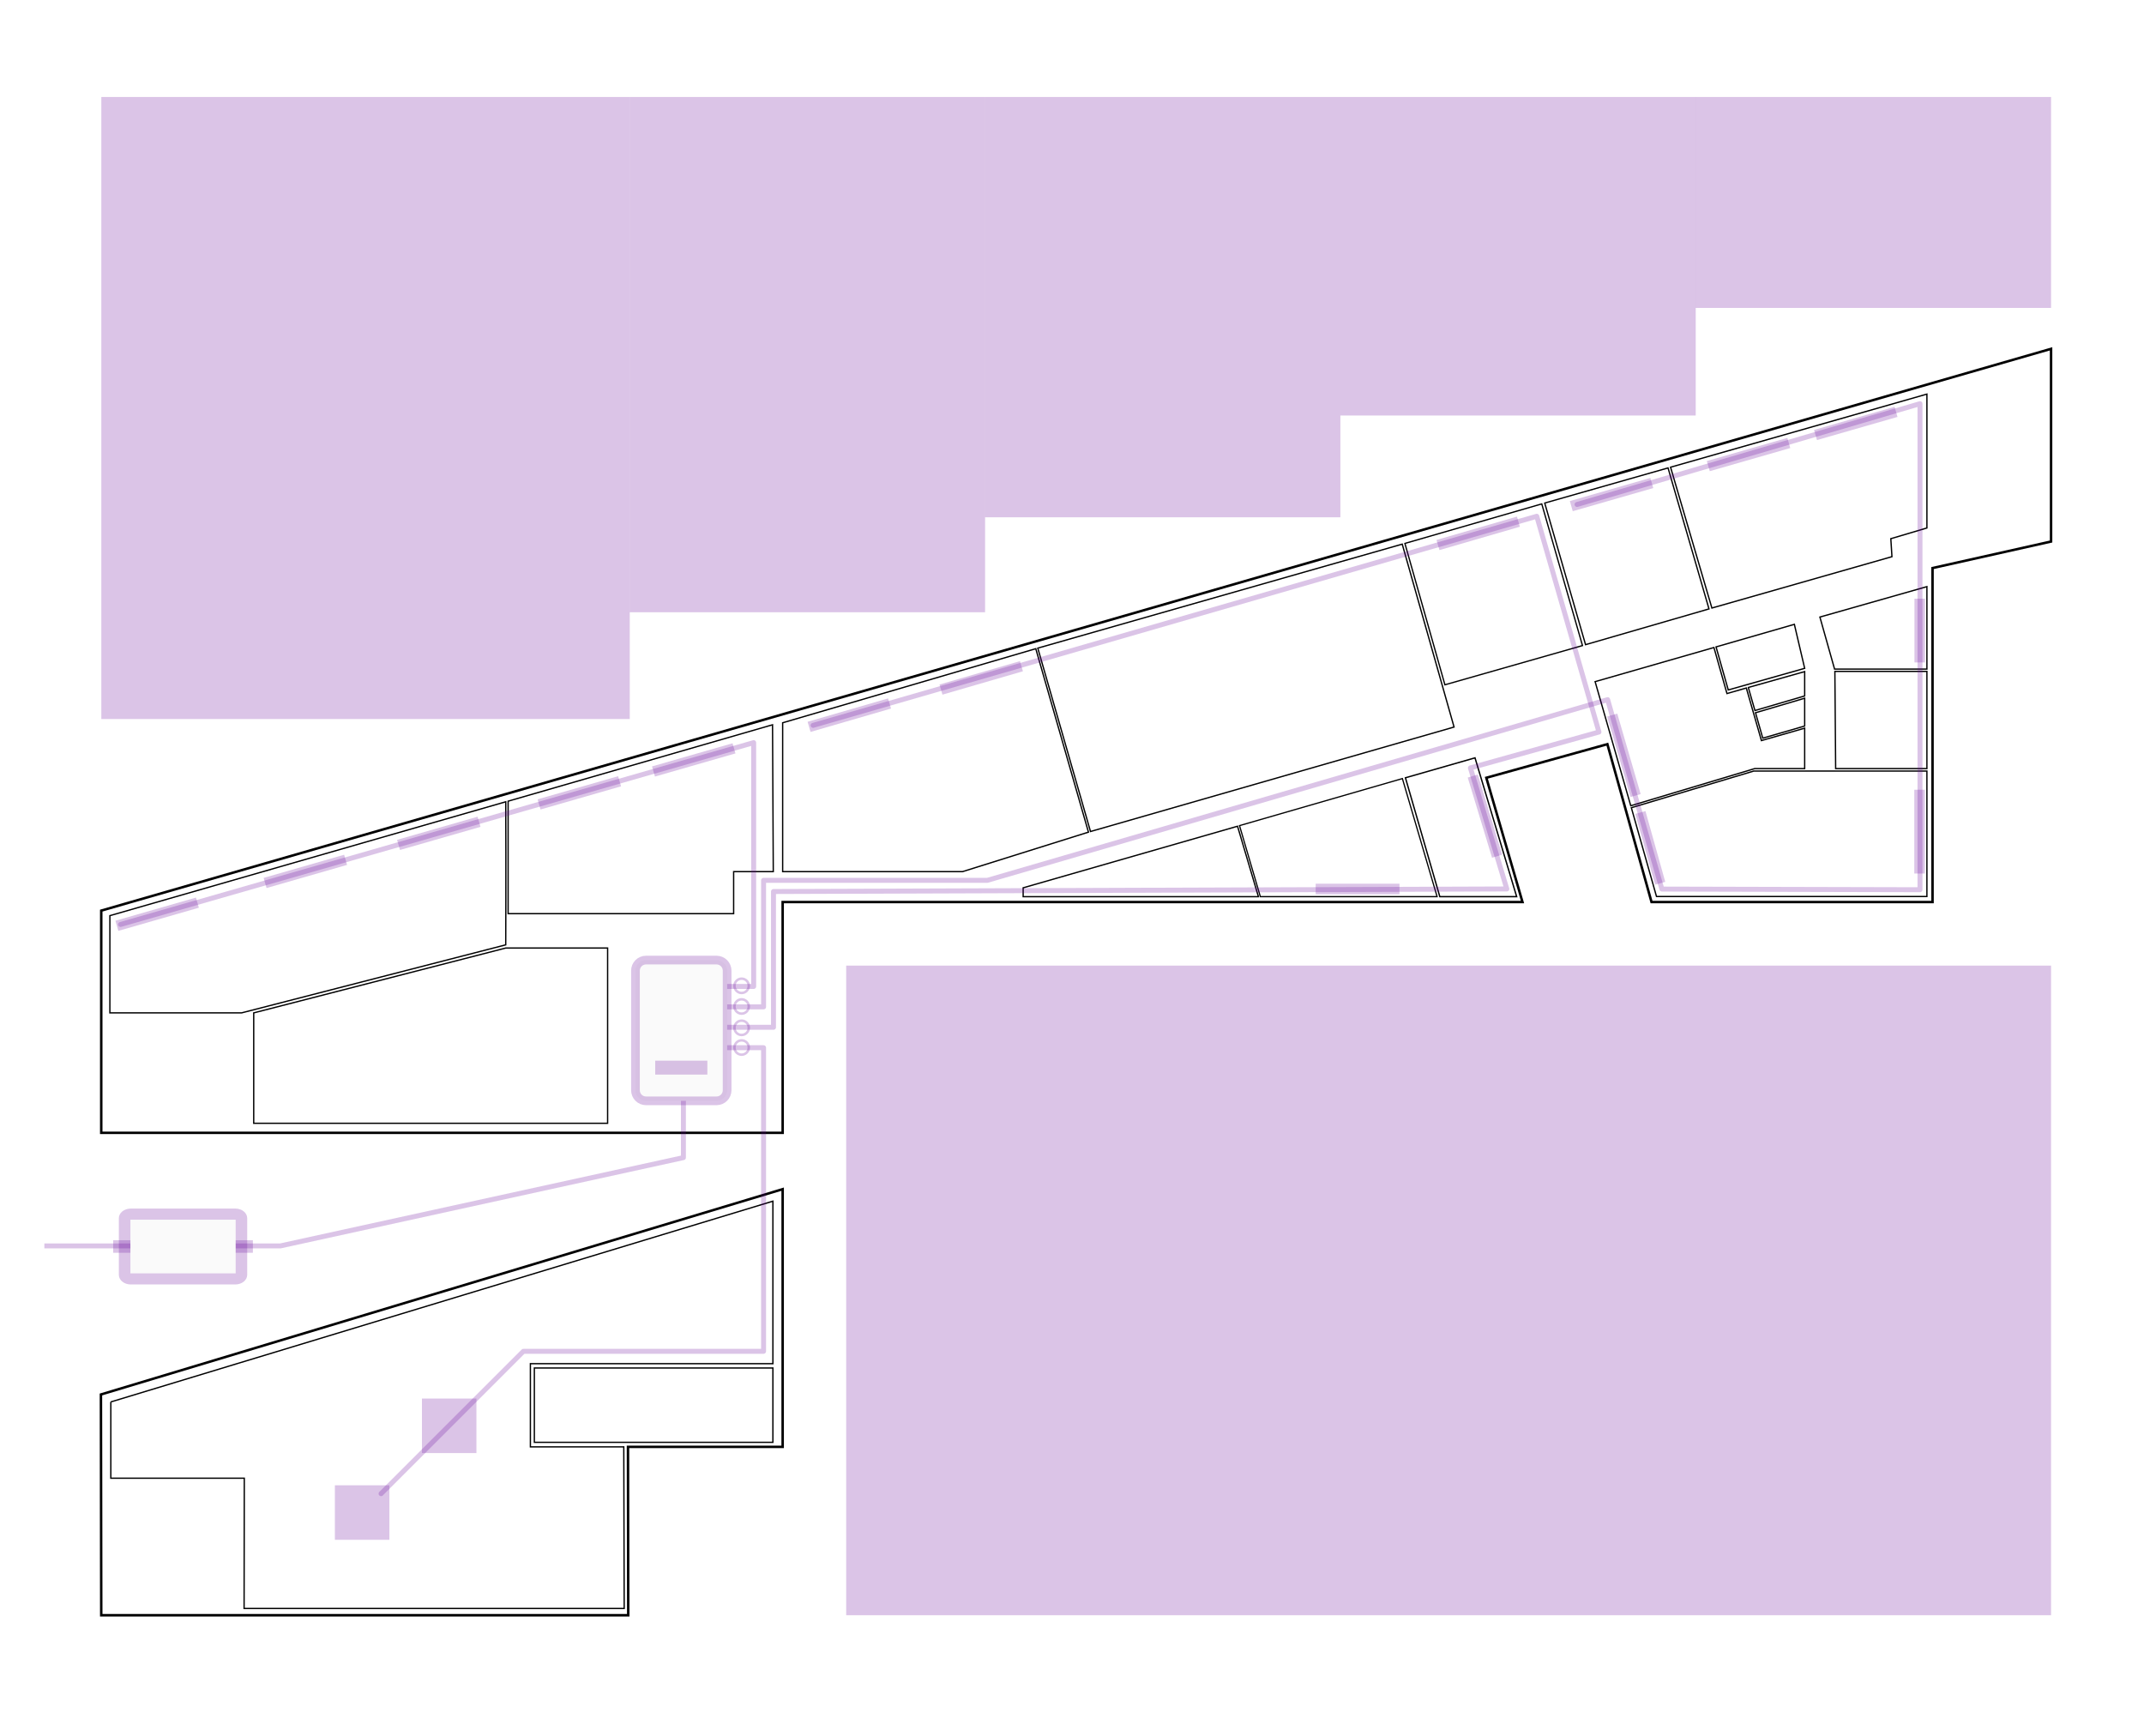
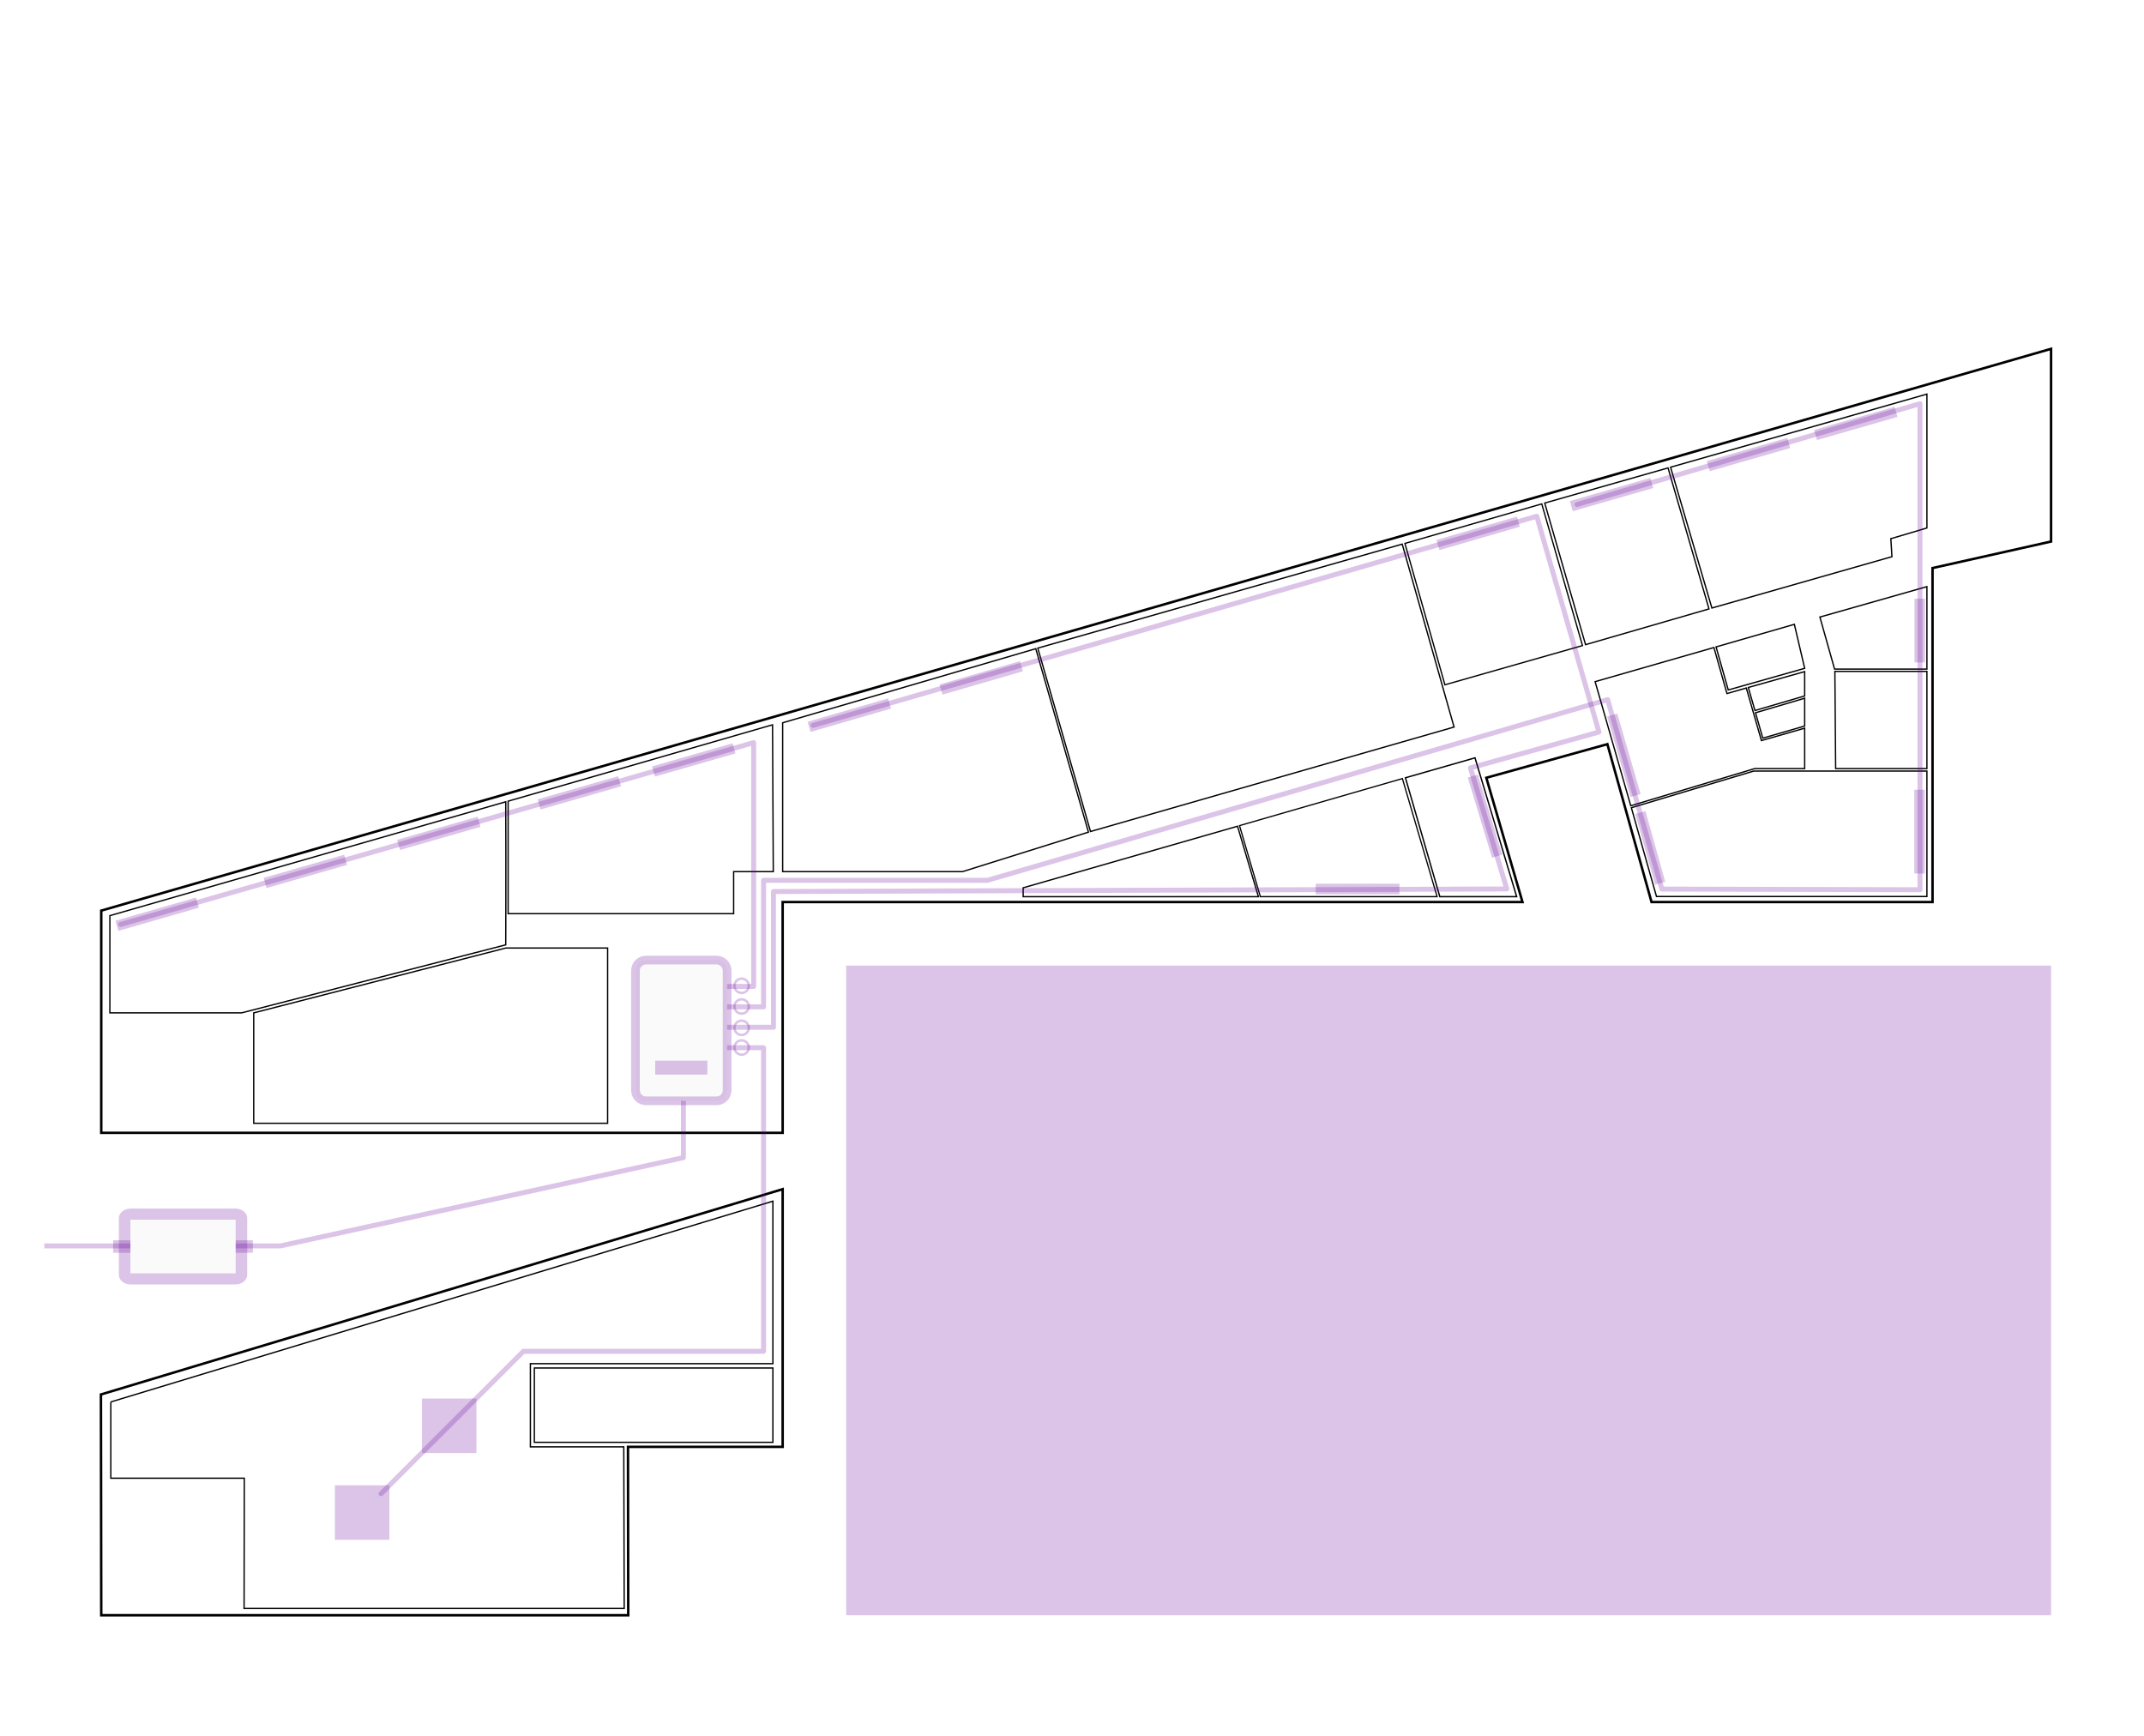
<svg xmlns="http://www.w3.org/2000/svg" width="432.435mm" height="350mm" viewBox="0 0 432.435 350" version="1.1" id="svg5">
  <defs id="defs2" />
  <g id="drawing" transform="translate(87.61958,-48.61679)" style="display:inline">
    <path style="display:inline;fill:none;stroke:#000000;stroke-width:0.265px;stroke-linecap:butt;stroke-linejoin:miter;stroke-opacity:1" d="m 249.325,142.838 8.335,28.402 36.318,-10.36 -0.228,-3.626 7.28,-2.161 v -26.997 z" id="Gólyafészek" />
    <path style="display:inline;fill:none;stroke:#000000;stroke-width:0.265px;stroke-linecap:butt;stroke-linejoin:miter;stroke-opacity:1" d="m 241.416,211.511 24.682,-7.397 h 34.931 v 25.306 h -54.54 z" id="Oktopusz" />
    <path style="display:inline;fill:none;stroke:#000000;stroke-width:0.263px;stroke-linecap:butt;stroke-linejoin:miter;stroke-opacity:1" d="m 223.944,150.065 24.872,-7.081 8.259,28.432 -24.897,7.212 z" id="PK" />
    <path style="display:inline;fill:none;stroke:#000000;stroke-width:0.259px;stroke-linecap:butt;stroke-linejoin:miter;stroke-opacity:1" d="m 223.348,150.241 -27.604,7.966 8.067,28.512 27.748,-7.909 z" id="SZGK" />
    <path style="display:inline;fill:none;stroke:#000000;stroke-width:0.275px;stroke-linecap:butt;stroke-linejoin:miter;stroke-opacity:1" d="m 195.851,205.472 14.031,-4.019 8.403,27.991 h -15.503 z" id="Gólyairoda" />
    <path style="display:inline;fill:none;stroke:#000000;stroke-width:0.247px;stroke-linecap:butt;stroke-linejoin:miter;stroke-opacity:1" d="m 195.236,205.632 -32.852,9.487 4.201,14.326 h 35.652 z" id="Lahmacun" />
    <path style="fill:none;stroke:#000000;stroke-width:0.265px;stroke-linecap:butt;stroke-linejoin:miter;stroke-opacity:1" d="m 121.291,179.439 10.624,36.995 -25.401,7.966 H 70.239 v -30.02 z" id="Mérce" />
    <path style="fill:none;stroke:#000000;stroke-width:0.265px;stroke-linecap:butt;stroke-linejoin:miter;stroke-opacity:1" d="m 68.346,224.399 -0.149,-29.618 -53.33,15.41 v 22.688 h 45.486 l 4.94e-4,-8.48 z" id="kisterem" />
    <path style="fill:none;stroke:#000000;stroke-width:0.265px;stroke-linecap:butt;stroke-linejoin:miter;stroke-opacity:1" d="m 14.385,210.313 -79.843,22.964 v 19.607 h 26.56 l 53.283,-13.721 c 0,0 0.062,-14.952 -1.64e-4,-28.849 z" id="vendégtér" />
    <path style="fill:none;stroke:#000000;stroke-width:0.265px;stroke-linecap:butt;stroke-linejoin:miter;stroke-opacity:1" d="m 195.203,158.354 -73.506,20.969 10.633,36.986 73.328,-21.07 z" id="OktopuszKeramia" />
    <path style="fill:none;stroke:#000000;stroke-width:0.265px;stroke-linecap:butt;stroke-linejoin:miter;stroke-opacity:1" d="m 161.984,215.244 -43.238,12.417 v 1.784 h 47.449 z" id="haromszogRaktar" />
    <path style="fill:none;stroke:#000000;stroke-width:0.265px;stroke-linecap:butt;stroke-linejoin:miter;stroke-opacity:1" d="m 241.296,211.112 -7.188,-25.028 23.962,-6.881 2.633,9.284 3.902,-1.121 3.046,10.607 8.724,-2.507 v 8.156 h -10.085 z" id="GEP" />
    <path style="fill:none;stroke:#000000;stroke-width:0.265px;stroke-linecap:butt;stroke-linejoin:miter;stroke-opacity:1" d="m 279.446,173.059 21.583,-6.136 v 16.636 h -18.623 z" id="kistargyalo" />
    <path style="fill:none;stroke:#000000;stroke-width:0.265px;stroke-linecap:butt;stroke-linejoin:miter;stroke-opacity:1" d="m 301.029,184.014 1e-5,19.61 H 282.623 l -0.156,-19.61 z" id="OktopuszSzitaKismuhely" />
    <path style="fill:none;stroke:#000000;stroke-width:0.265px;stroke-linecap:butt;stroke-linejoin:miter;stroke-opacity:1" d="m 276.375,184.059 -11.368,3.199 1.336,4.652 10.032,-2.944 z" id="wc1" />
    <path style="fill:none;stroke:#000000;stroke-width:0.265px;stroke-linecap:butt;stroke-linejoin:miter;stroke-opacity:1" d="m 276.375,189.428 v 5.607 l -8.453,2.447 -1.461,-5.125 z" id="wc2" />
    <path style="fill:none;stroke:#000000;stroke-width:0.265px;stroke-linecap:butt;stroke-linejoin:miter;stroke-opacity:1" d="m 274.295,174.526 -15.794,4.552 2.461,8.679 15.413,-4.358 z" id="wc3" />
    <path style="fill:none;stroke:#000000;stroke-width:0.5;stroke-linecap:butt;stroke-linejoin:miter;stroke-miterlimit:4;stroke-dasharray:none;stroke-opacity:1" d="m -67.199,232.262 -2.6e-4,44.81 h 137.438 l 2.6e-4,-46.537 149.22,1.2e-4 -7.295,-25.065 24.417,-6.778 8.905,31.842 h 56.677 v -67.358 l 23.907,-5.349 -2.1e-4,-38.862 z" id="envelope_emelet" />
    <path style="display:inline;fill:none;stroke:#000000;stroke-width:0.265;stroke-linecap:butt;stroke-linejoin:miter;stroke-miterlimit:4;stroke-dasharray:none;stroke-opacity:1" d="m 34.934,239.808 -20.548,-4e-5 -50.832,13.076 v 22.269 l 71.38,-3.8e-4 z" id="pult" />
    <path style="fill:none;stroke:#000000;stroke-width:0.5;stroke-linecap:butt;stroke-linejoin:miter;stroke-miterlimit:4;stroke-dasharray:none;stroke-opacity:1" d="M -67.263,329.841 70.239,288.436 v 51.967 H 39.042 l 0.051,33.958 -106.292,-4e-4 z" id="envelope_foldszint" />
    <path style="display:inline;fill:none;stroke:#000000;stroke-width:0.265px;stroke-linecap:butt;stroke-linejoin:miter;stroke-opacity:1" d="m 68.271,324.5 v 14.989 h -48.113 v -14.989 z" id="lenti_wc" />
    <path style="fill:none;stroke:#000000;stroke-width:0.265px;stroke-linecap:butt;stroke-linejoin:miter;stroke-opacity:1" d="m -65.267,331.342 133.538,-40.484 v 32.772 h -48.913 v 16.774 h 18.837 l 0.083,32.587 h -76.665 l 0.04,-26.26 h -26.92 v -15.388" id="Trafóház" />
    <path style="fill:none;fill-opacity:0.281;stroke:none;stroke-width:0.265;stroke-linecap:butt;stroke-linejoin:miter;stroke-miterlimit:4;stroke-dasharray:0.265, 3.18;stroke-dashoffset:0;stroke-opacity:1" d="M 15.84,241.412 H 66.448 v 31.712 H 15.84 Z" id="control" />
    <path style="fill:none;stroke:#660099;stroke-width:1;stroke-linecap:round;stroke-linejoin:round;stroke-miterlimit:4;stroke-dasharray:none;stroke-opacity:0.231" d="M 47.714,251.675 H 66.39 l 1.67e-4,-25.523 h 45.138 l 125.109,-36.438 10.936,38.204 52.058,0.129 v -98.02 l -69.163,20.327" id="path5000" />
    <path style="fill:none;stroke:#660099;stroke-width:1;stroke-linecap:round;stroke-linejoin:round;stroke-miterlimit:4;stroke-dasharray:none;stroke-opacity:0.231" d="m 46.68,247.558 17.71,-7e-5 V 198.381 l -127.688,36.669" id="path6552" />
    <path style="fill:none;stroke:#660099;stroke-width:1;stroke-linecap:round;stroke-linejoin:round;stroke-miterlimit:4;stroke-dasharray:none;stroke-opacity:0.231" d="m 47.714,255.792 20.676,-3.3e-4 1.87e-4,-27.381 147.911,-0.518 -7.345,-24.411 25.926,-7.237 -12.543,-43.514 -145.963,42.17" id="path6020" />
    <path style="fill:none;stroke:#660099;stroke-width:1;stroke-linecap:round;stroke-linejoin:round;stroke-miterlimit:4;stroke-dasharray:none;stroke-opacity:0.231" d="m 46.68,259.908 19.71,-4.1e-4 v 8.769 52.461 l -48.441,4.1e-4 -28.707,28.707" id="path7279" />
    <rect style="opacity:1;fill:none;fill-opacity:1;stroke:none;stroke-width:0.5;stroke-linecap:butt;stroke-linejoin:round;stroke-miterlimit:4;stroke-dasharray:none;stroke-dashoffset:0;stroke-opacity:0.231;stop-color:#000000" id="rect29409" width="9.823" height="7.238" x="44.353" y="249.221" ry="1.828" />
    <g id="g32196">
      <rect style="opacity:1;fill:#660099;fill-opacity:0.231;stroke:none;stroke-width:0.215;stroke-linecap:butt;stroke-linejoin:round;stroke-miterlimit:4;stroke-dasharray:none;stroke-dashoffset:0;stroke-opacity:0.231;stop-color:#000000" id="rect31216" width="16.898" height="2.128" x="177.75" y="226.834" ry="0" />
      <rect style="display:inline;fill:#660099;fill-opacity:0.231;stroke:none;stroke-width:0.215;stroke-linecap:butt;stroke-linejoin:round;stroke-miterlimit:4;stroke-dasharray:none;stroke-dashoffset:0;stroke-opacity:0.231;stop-color:#000000" id="rect31216-1" width="16.898" height="2.128" x="257.084" y="-141.929" ry="0" transform="rotate(73.12335)" />
      <rect style="display:inline;fill:#660099;fill-opacity:0.231;stroke:none;stroke-width:0.215;stroke-linecap:butt;stroke-linejoin:round;stroke-miterlimit:4;stroke-dasharray:none;stroke-dashoffset:0;stroke-opacity:0.231;stop-color:#000000" id="rect31216-1-8" width="16.898" height="2.128" x="150.182" y="207.619" ry="0" transform="rotate(-16.19002)" />
      <rect style="display:inline;fill:#660099;fill-opacity:0.231;stroke:none;stroke-width:0.215;stroke-linecap:butt;stroke-linejoin:round;stroke-miterlimit:4;stroke-dasharray:none;stroke-dashoffset:0;stroke-opacity:0.231;stop-color:#000000" id="rect31216-1-8-0" width="16.898" height="2.128" x="45.791" y="207.663" ry="0" transform="rotate(-16.19002)" />
      <rect style="display:inline;fill:#660099;fill-opacity:0.231;stroke:none;stroke-width:0.215;stroke-linecap:butt;stroke-linejoin:round;stroke-miterlimit:4;stroke-dasharray:none;stroke-dashoffset:0;stroke-opacity:0.231;stop-color:#000000" id="rect31216-1-8-05" width="16.898" height="2.128" x="18.144" y="207.467" ry="0" transform="rotate(-16.19002)" />
    </g>
    <g id="g33266">
      <rect style="display:inline;fill:#660099;fill-opacity:0.231;stroke:none;stroke-width:0.202;stroke-linecap:butt;stroke-linejoin:round;stroke-miterlimit:4;stroke-dasharray:none;stroke-dashoffset:0;stroke-opacity:0.231;stop-color:#000000" id="rect31216-5" width="14.824" height="2.128" x="270.131" y="-178.086" ry="0" transform="rotate(74.37511)" />
      <rect style="display:inline;fill:#660099;fill-opacity:0.231;stroke:none;stroke-width:0.215;stroke-linecap:butt;stroke-linejoin:round;stroke-miterlimit:4;stroke-dasharray:none;stroke-dashoffset:0;stroke-opacity:0.231;stop-color:#000000" id="rect31216-2" width="16.898" height="2.128" x="207.881" y="-300.616" ry="0" transform="rotate(90)" />
      <rect style="display:inline;fill:#660099;fill-opacity:0.231;stroke:none;stroke-width:0.215;stroke-linecap:butt;stroke-linejoin:round;stroke-miterlimit:4;stroke-dasharray:none;stroke-dashoffset:0;stroke-opacity:0.231;stop-color:#000000" id="rect31216-2-3" width="16.898" height="2.128" x="230.066" y="206.916" ry="0" transform="rotate(-16.0342)" />
      <rect style="display:inline;fill:#660099;fill-opacity:0.231;stroke:none;stroke-width:0.215;stroke-linecap:butt;stroke-linejoin:round;stroke-miterlimit:4;stroke-dasharray:none;stroke-dashoffset:0;stroke-opacity:0.231;stop-color:#000000" id="rect31216-2-3-5" width="16.898" height="2.128" x="207.547" y="206.973" ry="0" transform="rotate(-16.0342)" />
      <rect style="display:inline;fill:#660099;fill-opacity:0.231;stroke:none;stroke-width:0.215;stroke-linecap:butt;stroke-linejoin:round;stroke-miterlimit:4;stroke-dasharray:none;stroke-dashoffset:0;stroke-opacity:0.231;stop-color:#000000" id="rect31216-2-3-6" width="16.898" height="2.128" x="178.761" y="207.098" ry="0" transform="rotate(-16.0342)" />
      <rect style="display:inline;fill:#660099;fill-opacity:0.231;stroke:none;stroke-width:0.215;stroke-linecap:butt;stroke-linejoin:round;stroke-miterlimit:4;stroke-dasharray:none;stroke-dashoffset:0;stroke-opacity:0.231;stop-color:#000000" id="rect31216-1-8-1" width="16.898" height="2.128" x="251.416" y="-175.436" ry="0" transform="rotate(73.80998)" />
      <rect style="display:inline;fill:#660099;fill-opacity:0.231;stroke:none;stroke-width:0.188;stroke-linecap:butt;stroke-linejoin:round;stroke-miterlimit:4;stroke-dasharray:none;stroke-dashoffset:0;stroke-opacity:0.231;stop-color:#000000" id="rect31216-2-1" width="12.853" height="2.128" x="169.357" y="-300.649" ry="0" transform="rotate(90)" />
    </g>
    <g id="g33423">
      <rect style="display:inline;fill:#660099;fill-opacity:0.231;stroke:none;stroke-width:0.215;stroke-linecap:butt;stroke-linejoin:round;stroke-miterlimit:4;stroke-dasharray:none;stroke-dashoffset:0;stroke-opacity:0.231;stop-color:#000000" id="rect31216-2-3-52" width="16.898" height="2.128" x="-13.937" y="207.4" ry="0" transform="rotate(-16.0342)" />
      <rect style="display:inline;fill:#660099;fill-opacity:0.231;stroke:none;stroke-width:0.215;stroke-linecap:butt;stroke-linejoin:round;stroke-miterlimit:4;stroke-dasharray:none;stroke-dashoffset:0;stroke-opacity:0.231;stop-color:#000000" id="rect31216-2-3-9" width="16.898" height="2.128" x="-37.952" y="207.406" ry="0" transform="rotate(-16.0342)" />
      <rect style="display:inline;fill:#660099;fill-opacity:0.231;stroke:none;stroke-width:0.215;stroke-linecap:butt;stroke-linejoin:round;stroke-miterlimit:4;stroke-dasharray:none;stroke-dashoffset:0;stroke-opacity:0.231;stop-color:#000000" id="rect31216-2-3-52-2" width="16.898" height="2.128" x="-67.448" y="207.428" ry="0" transform="rotate(-16.0342)" />
      <rect style="display:inline;fill:#660099;fill-opacity:0.231;stroke:none;stroke-width:0.215;stroke-linecap:butt;stroke-linejoin:round;stroke-miterlimit:4;stroke-dasharray:none;stroke-dashoffset:0;stroke-opacity:0.231;stop-color:#000000" id="rect31216-2-3-9-4" width="16.898" height="2.128" x="-95.438" y="207.37" ry="0" transform="rotate(-16.0342)" />
      <rect style="display:inline;fill:#660099;fill-opacity:0.231;stroke:none;stroke-width:0.215;stroke-linecap:butt;stroke-linejoin:round;stroke-miterlimit:4;stroke-dasharray:none;stroke-dashoffset:0;stroke-opacity:0.231;stop-color:#000000" id="rect31216-2-3-9-7" width="16.898" height="2.128" x="-126.548" y="207.414" ry="0" transform="rotate(-16.0342)" />
    </g>
    <g id="g33836" transform="translate(-4.233333,4.233333)">
      <rect style="opacity:1;fill:#660099;fill-opacity:0.231;stroke:none;stroke-width:0.215;stroke-linecap:butt;stroke-linejoin:round;stroke-miterlimit:4;stroke-dasharray:none;stroke-dashoffset:0;stroke-opacity:0.231;stop-color:#000000" id="rect33730" width="10.995" height="10.995" x="-15.842" y="343.921" />
      <rect style="display:inline;fill:#660099;fill-opacity:0.231;stroke:none;stroke-width:0.215;stroke-linecap:butt;stroke-linejoin:round;stroke-miterlimit:4;stroke-dasharray:none;stroke-dashoffset:0;stroke-opacity:0.231;stop-color:#000000" id="rect33730-9" width="10.995" height="10.995" x="1.713" y="326.428" />
    </g>
    <rect style="display:inline;fill:#660099;fill-opacity:0.231;stroke:none;stroke-width:0.119;stroke-linecap:round;stroke-linejoin:round;stroke-miterlimit:4;stroke-dasharray:none;stroke-dashoffset:0;stroke-opacity:1;stop-color:#000000" id="rect14422-5" width="25.888" height="15.302" x="-63.647" y="292.351" rx="2.39" ry="1.935" />
    <path style="fill:none;stroke:#660099;stroke-width:1;stroke-linecap:butt;stroke-linejoin:round;stroke-miterlimit:4;stroke-dasharray:none;stroke-opacity:0.231" d="m 50.221,268.504 v 13.569 l -81.292,17.807 h -47.601" id="path43866" />
    <rect style="display:inline;fill:#660099;fill-opacity:0.231;stroke:none;stroke-width:0.077;stroke-linecap:butt;stroke-linejoin:round;stroke-miterlimit:4;stroke-dasharray:none;stroke-dashoffset:0;stroke-opacity:1;stop-color:#000000" id="rect41701-4" width="28.176" height="2.526" x="-64.791" y="298.739" rx="0" ry="0" />
    <rect style="display:inline;opacity:1;fill:#fafafa;fill-opacity:1;stroke:none;stroke-width:0.139;stroke-linecap:butt;stroke-linejoin:round;stroke-miterlimit:4;stroke-dasharray:none;stroke-dashoffset:0;stroke-opacity:1;stop-color:#000000" id="rect41701" width="21.23" height="10.824" x="-61.318" y="294.59" rx="0" ry="0" />
    <rect style="opacity:1;fill:#fafafa;fill-opacity:1;stroke:#660099;stroke-width:1.755;stroke-linecap:round;stroke-linejoin:round;stroke-miterlimit:4;stroke-dasharray:none;stroke-dashoffset:0;stroke-opacity:0.231;stop-color:#000000" id="rect14620" width="18.49" height="28.387" x="40.548" y="242.236" ry="2.14" />
    <rect style="opacity:1;fill:#660099;fill-opacity:0.231;stroke:none;stroke-width:0.204;stroke-linecap:round;stroke-linejoin:round;stroke-miterlimit:4;stroke-dasharray:none;stroke-dashoffset:0;stroke-opacity:0.79;stop-color:#000000" id="rect14422" width="10.515" height="2.803" x="44.536" y="262.525" />
    <path style="display:none;fill:#fafafa;fill-opacity:1;stroke:none;stroke-width:0.5;stroke-linecap:butt;stroke-linejoin:miter;stroke-miterlimit:4;stroke-dasharray:none;stroke-dashoffset:0;stroke-opacity:1" d="M -67.199,224.884 V 68.196 H 326.07 v 43.392 z" id="status" />
    <path style="display:inline;fill:#660099;fill-opacity:0.231;stroke:none;stroke-width:0.265;stroke-linecap:butt;stroke-linejoin:miter;stroke-miterlimit:4;stroke-dasharray:0.265, 3.175;stroke-dashoffset:0;stroke-opacity:1" d="M 326.07,243.35 H 83.054 v 131.012 H 326.07 Z" id="graph" />
+     <circle style="opacity:1;fill:none;fill-opacity:0.231;stroke:#660099;stroke-width:0.5;stroke-linecap:butt;stroke-linejoin:round;stroke-miterlimit:4;stroke-dasharray:none;stroke-dashoffset:0;stroke-opacity:0.231;stop-color:#000000" id="path79704" cx="61.961" cy="247.427" r="1.444" />
    <circle style="display:inline;fill:none;fill-opacity:0.231;stroke:#660099;stroke-width:0.5;stroke-linecap:butt;stroke-linejoin:round;stroke-miterlimit:4;stroke-dasharray:none;stroke-dashoffset:0;stroke-opacity:0.231;stop-color:#000000" id="path79704-7" cx="61.961" cy="259.873" r="1.444" />
    <circle style="display:inline;fill:none;fill-opacity:0.231;stroke:#660099;stroke-width:0.5;stroke-linecap:butt;stroke-linejoin:round;stroke-miterlimit:4;stroke-dasharray:none;stroke-dashoffset:0;stroke-opacity:0.231;stop-color:#000000" id="path79704-2" cx="61.961" cy="255.897" r="1.444" />
    <circle style="display:inline;fill:none;fill-opacity:0.231;stroke:#660099;stroke-width:0.5;stroke-linecap:butt;stroke-linejoin:round;stroke-miterlimit:4;stroke-dasharray:none;stroke-dashoffset:0;stroke-opacity:0.231;stop-color:#000000" id="path79704-8" cx="61.961" cy="251.594" r="1.444" />
-     <circle style="opacity:1;fill:none;fill-opacity:0.231;stroke:#660099;stroke-width:0.5;stroke-linecap:butt;stroke-linejoin:round;stroke-miterlimit:4;stroke-dasharray:none;stroke-dashoffset:0;stroke-opacity:0.231;stop-color:#000000" id="path79704" cx="61.961" cy="247.427" r="1.444" />
-     <rect style="display:inline;opacity:1;fill:#660099;fill-opacity:0.231;stroke:none;stroke-width:0.525;stroke-linecap:butt;stroke-linejoin:round;stroke-miterlimit:4;stroke-dasharray:0.525, 4.2;stroke-dashoffset:0;stroke-opacity:1;stop-color:#000000" id="rect77461" width="71.685" height="42.54" x="254.386" y="68.174" rx="0" ry="0" />
-     <rect style="display:inline;fill:#660099;fill-opacity:0.231;stroke:none;stroke-width:0.54;stroke-linecap:butt;stroke-linejoin:round;stroke-miterlimit:4;stroke-dasharray:0.54, 4.319;stroke-dashoffset:0;stroke-opacity:1;stop-color:#000000" id="rect77461-5" width="71.67" height="64.238" x="182.729" y="68.174" rx="0" ry="0" />
-     <rect style="display:inline;fill:#660099;fill-opacity:0.231;stroke:none;stroke-width:0.544;stroke-linecap:butt;stroke-linejoin:round;stroke-miterlimit:4;stroke-dasharray:0.544, 4.348;stroke-dashoffset:0;stroke-opacity:1;stop-color:#000000" id="rect77461-5-3" width="71.666" height="84.762" x="111.065" y="68.174" rx="0" ry="0" />
-     <rect style="display:inline;fill:#660099;fill-opacity:0.231;stroke:none;stroke-width:0.544;stroke-linecap:butt;stroke-linejoin:round;stroke-miterlimit:4;stroke-dasharray:0.544, 4.348;stroke-dashoffset:0;stroke-opacity:1;stop-color:#000000" id="rect77461-5-0" width="71.666" height="103.916" x="39.399" y="68.174" rx="0" ry="0" />
-     <rect style="display:inline;fill:#660099;fill-opacity:0.231;stroke:none;stroke-width:0.456;stroke-linecap:butt;stroke-linejoin:round;stroke-miterlimit:4;stroke-dasharray:0.456, 3.648;stroke-dashoffset:0;stroke-opacity:1;stop-color:#000000" id="rect77461-5-0-6" width="106.579" height="125.449" x="-67.18" y="68.174" rx="0" ry="0" />
+     <rect style="display:none;fill:#fafafa;fill-opacity:1;stroke:#660099;stroke-width:2;stroke-linecap:butt;stroke-linejoin:round;stroke-miterlimit:4;stroke-dasharray:none;stroke-dashoffset:0;stroke-opacity:0.231;stop-color:#000000" id="rect77461-5-0" width="71.666" height="103.916" x="33.578" y="68.174" rx="11.787" ry="11.787" />
+     <rect style="display:none;opacity:1;fill:#fafafa;fill-opacity:1;stroke:#660099;stroke-width:2;stroke-linecap:butt;stroke-linejoin:round;stroke-miterlimit:4;stroke-dasharray:none;stroke-dashoffset:0;stroke-opacity:0.231;stop-color:#000000" id="rect85640" width="71.666" height="84.762" x="107.184" y="68.174" rx="11.787" ry="11.787" />
+     <rect style="display:none;opacity:1;fill:#fafafa;fill-opacity:1;stroke:#660099;stroke-width:2;stroke-linecap:butt;stroke-linejoin:round;stroke-miterlimit:4;stroke-dasharray:none;stroke-dashoffset:0;stroke-opacity:0.231;stop-color:#000000" id="rect85748" width="71.668" height="64.238" x="180.791" y="68.174" rx="11.787" ry="11.787" />
+     <rect style="display:none;opacity:1;fill:#fafafa;fill-opacity:1;stroke:#660099;stroke-width:2;stroke-linecap:butt;stroke-linejoin:round;stroke-miterlimit:4;stroke-dasharray:none;stroke-dashoffset:0;stroke-opacity:0.231;stop-color:#000000" id="rect85750" width="71.671" height="42.54" x="254.399" y="68.174" rx="11.787" ry="11.787" />
+     <rect style="display:none;opacity:1;fill:#fafafa;fill-opacity:1;stroke:#660099;stroke-width:1.806;stroke-linecap:butt;stroke-linejoin:round;stroke-miterlimit:4;stroke-dasharray:none;stroke-dashoffset:0;stroke-opacity:0.231;stop-color:#000000" id="rect85752" width="86.893" height="125.513" x="-66.546" y="68.142" rx="9.609" ry="11.793" />
    <rect style="display:inline;opacity:1;fill:none;fill-opacity:0.231;stroke:none;stroke-width:0.5;stroke-linecap:butt;stroke-linejoin:round;stroke-miterlimit:4;stroke-dasharray:0.5, 3.997;stroke-dashoffset:0;stroke-opacity:1;stop-color:#000000" id="rect78717" width="432.636" height="349.847" x="-87.516" y="48.772" />
  </g>
</svg>
